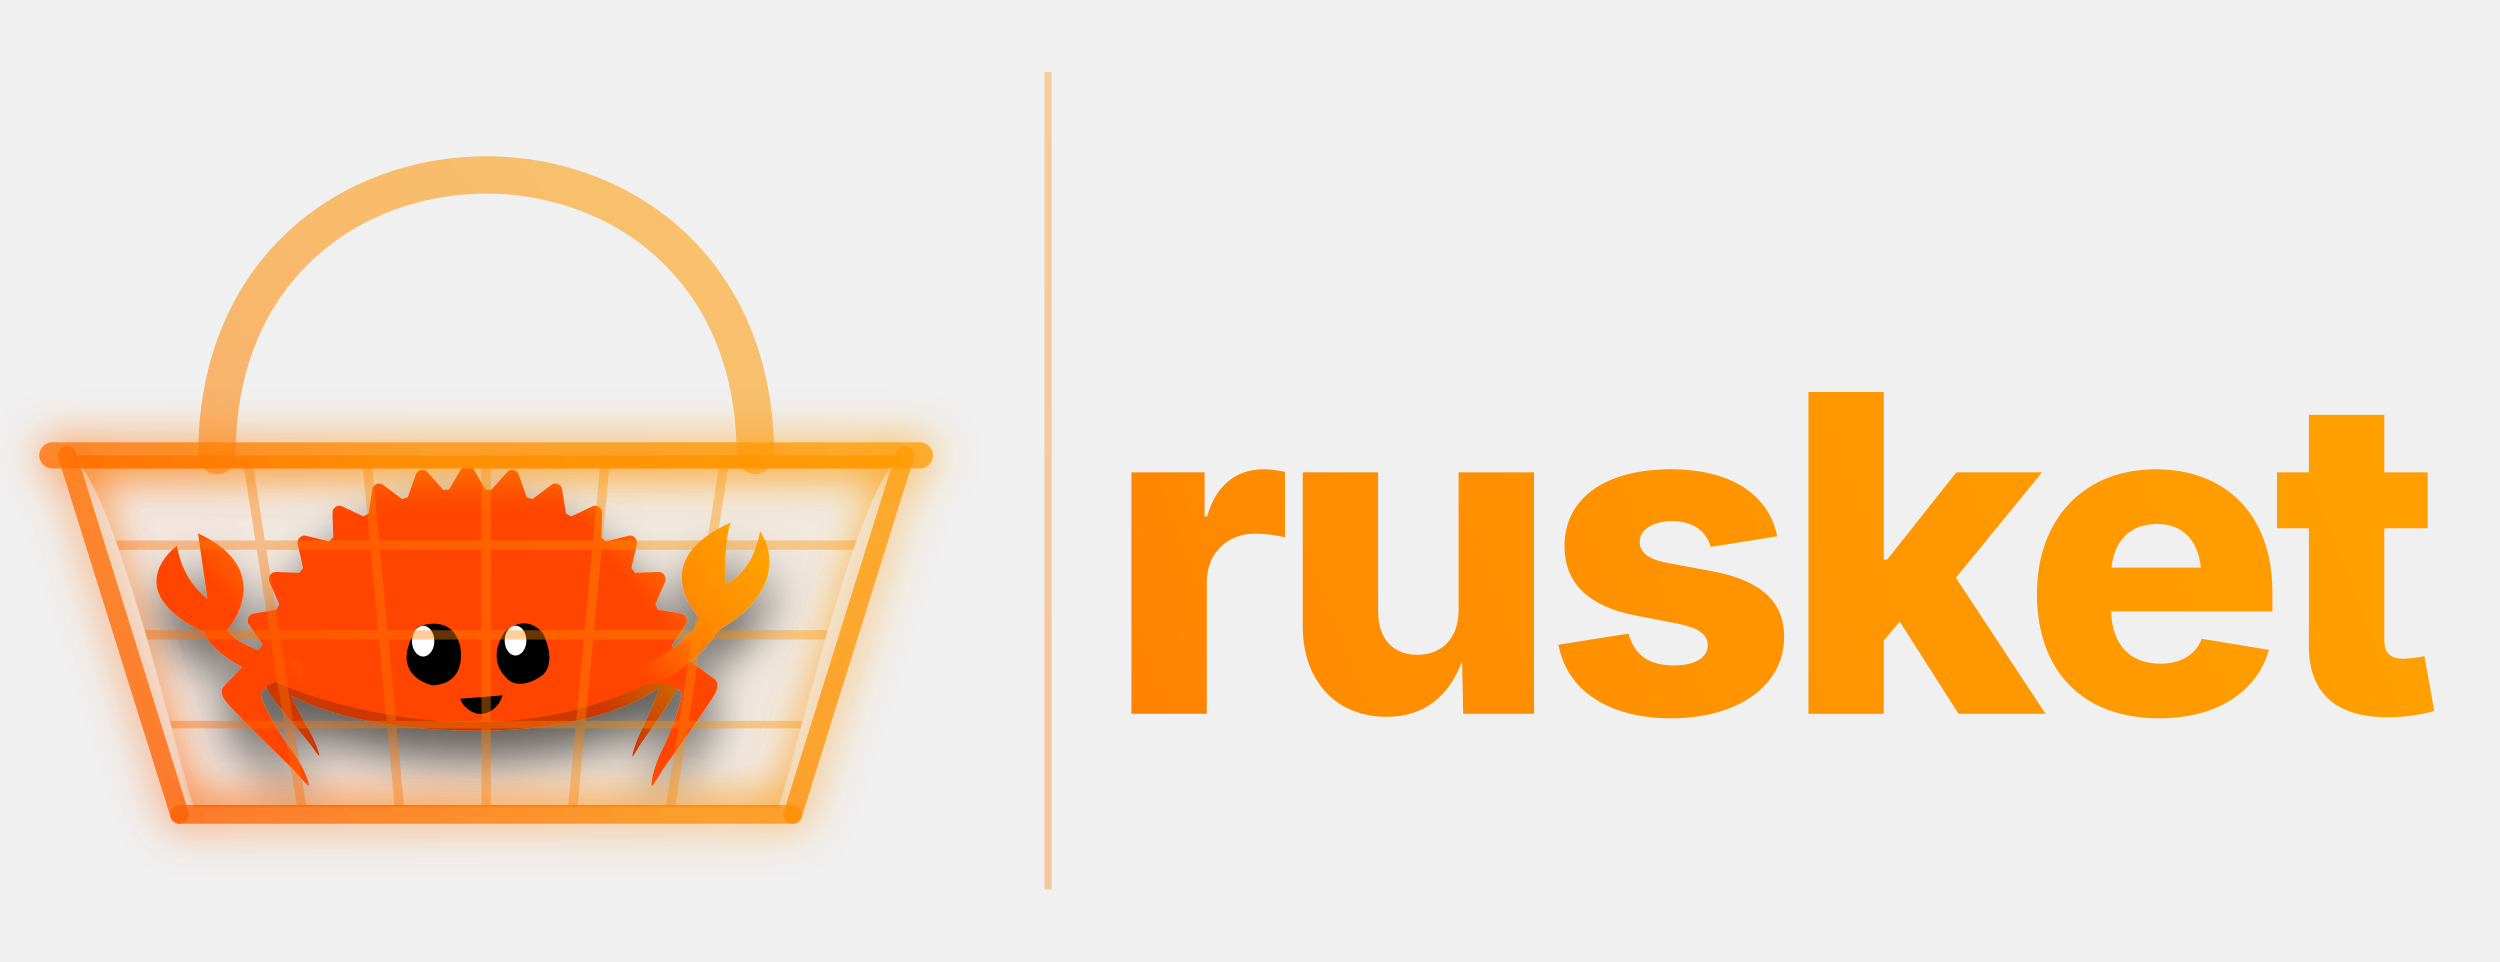
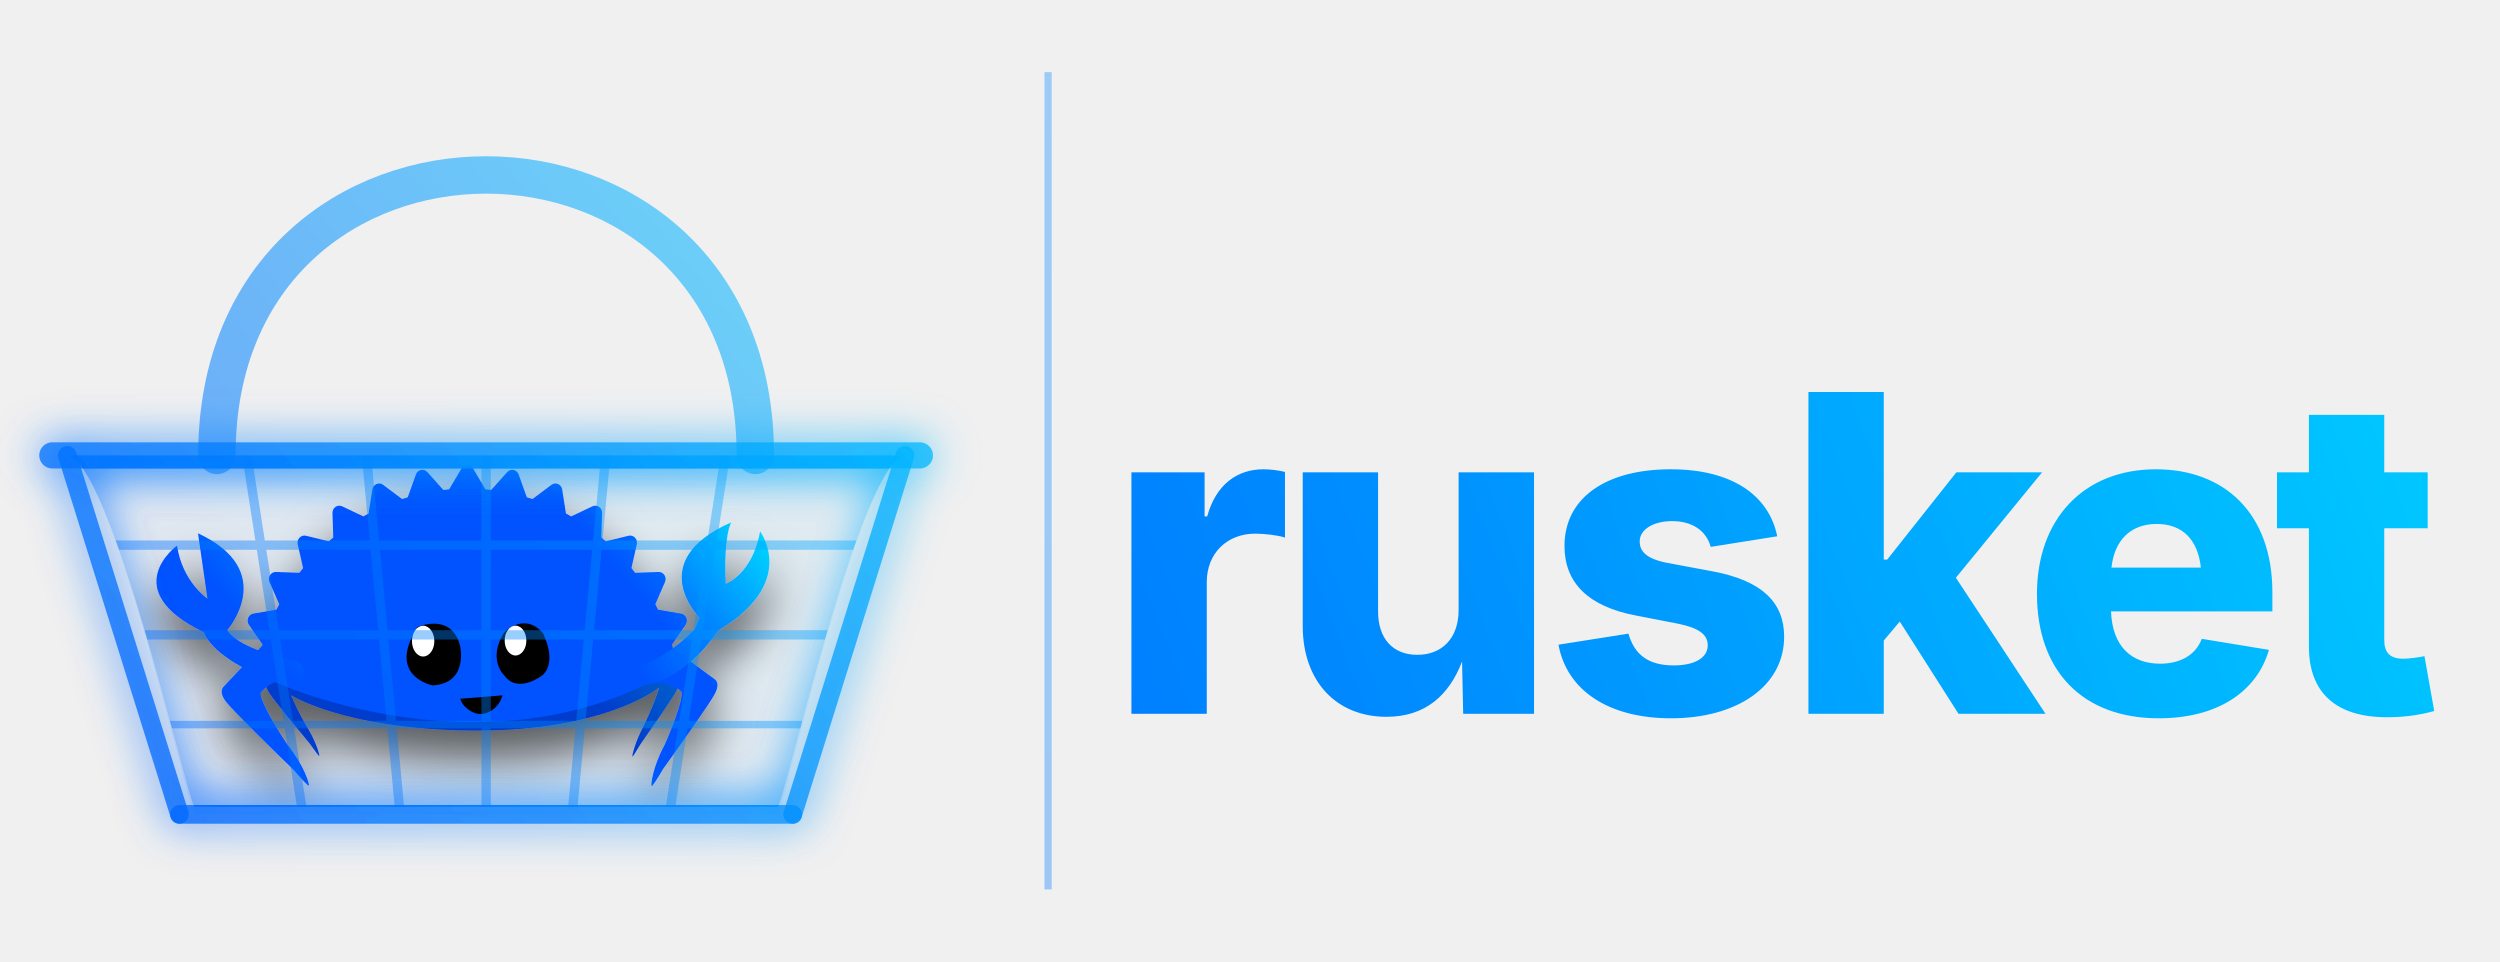
<svg xmlns="http://www.w3.org/2000/svg" viewBox="0 0 520 200" width="100%" height="100%">
  <defs>
    <linearGradient id="warmGlow" gradientUnits="userSpaceOnUse" x1="0%" y1="100%" x2="100%" y2="0%">
-       <stop offset="0%" stop-color="#FF4500" />
-       <stop offset="50%" stop-color="#FF8C00" />
-       <stop offset="100%" stop-color="#FFA500" />
+       <stop offset="0%" stop-color="#0052FF" />
+       <stop offset="50%" stop-color="#0088FF" />
+       <stop offset="100%" stop-color="#00D4FF" />
    </linearGradient>
    <linearGradient id="warmDark" gradientUnits="userSpaceOnUse" x1="0%" y1="100%" x2="100%" y2="0%">
-       <stop offset="0%" stop-color="#CC3700" />
-       <stop offset="50%" stop-color="#CC7000" />
-       <stop offset="100%" stop-color="#CC8400" />
+       <stop offset="0%" stop-color="#003DCC" />
+       <stop offset="50%" stop-color="#0066CC" />
+       <stop offset="100%" stop-color="#0099CC" />
    </linearGradient>
  </defs>
  <svg x="0" y="-5" width="210" height="180" viewBox="100 75 270 225" overflow="visible">
    <defs>
      <linearGradient id="warmGlow" gradientUnits="userSpaceOnUse" x1="0%" y1="100%" x2="100%" y2="0%">
-         <stop offset="0%" stop-color="#FF4500" />
-         <stop offset="50%" stop-color="#FF8C00" />
-         <stop offset="100%" stop-color="#FFA500" />
+         <stop offset="0%" stop-color="#0052FF" />
+         <stop offset="50%" stop-color="#0088FF" />
+         <stop offset="100%" stop-color="#00D4FF" />
      </linearGradient>
      <linearGradient id="warmDark" gradientUnits="userSpaceOnUse" x1="0%" y1="100%" x2="100%" y2="0%">
-         <stop offset="0%" stop-color="#CC3700" />
-         <stop offset="50%" stop-color="#CC7000" />
-         <stop offset="100%" stop-color="#CC8400" />
+         <stop offset="0%" stop-color="#003DCC" />
+         <stop offset="50%" stop-color="#0066CC" />
+         <stop offset="100%" stop-color="#0099CC" />
      </linearGradient>
      <filter id="glow9" x="-20%" y="-20%" width="140%" height="140%">
        <feGaussianBlur stdDeviation="6" result="blur" />
        <feMerge>
          <feMergeNode in="blur" />
          <feMergeNode in="SourceGraphic" />
        </feMerge>
      </filter>
      <filter id="shadow9" x="-50%" y="-50%" width="200%" height="200%">
        <feDropShadow dx="0" dy="8" stdDeviation="6" flood-color="#000000" flood-opacity="0.6" />
      </filter>
      <clipPath id="clip9">
        <path d="M 118,200 C 130,202 150,292 152,294 L 308,294 C 310,292 330,202 342,200 Z" />
      </clipPath>
    </defs>
    <style>
      .f9 { animation: bobble9 3s infinite ease-in-out; transform-origin: 230px 150px; }
      .b9 { animation: pg9 4s infinite alternate ease-in-out; }
      @keyframes bobble9 {
        0%   { transform: translateY(0px) rotate(0deg); }
        50%  { transform: translateY(-8px) rotate(1deg); }
        100% { transform: translateY(0px) rotate(0deg); }
      }
      @keyframes pg9 {
        0%   { stroke: url(#warmGlow); }
-         100% { stroke: url(#warmGlow); filter: drop-shadow(0 0 8px #FF7300); }
+         100% { stroke: url(#warmGlow); filter: drop-shadow(0 0 8px #0088FF); }
      }
    </style>
    <path d="M 158 200 C 158 100, 302 100, 302 200" fill="none" stroke="url(#warmGlow)" opacity="0.55" stroke-width="10" stroke-linecap="round" />
    <path d="M 118,200 C 130,202 150,294 152,296 L 308,296 C 310,294 330,202 342,200 Z" fill="url(#warmGlow)" fill-opacity="0.07" stroke="none" />
    <g clip-path="url(#clip9)">
      <g class="f9" filter="url(#shadow9)">
        <g transform="translate(140, 190) scale(0.14)">
          <g transform="matrix(1,0,0,1,1009.4,506.362)">
            <path d="M0,-7.203L-12.072,-32.209C-12.009,-33.156 -11.961,-34.107 -11.961,-35.062C-11.961,-63.408 -41.439,-89.533 -91.03,-110.451L-91.03,-93.058C-95.866,-94.977 -100.901,-96.845 -106.147,-98.651L-106.147,-106.759C-177.021,-132.319 -282.53,-148.537 -400.388,-148.537C-503.361,-148.537 -596.917,-136.157 -666.179,-115.983L-666.179,-87.737L-666.181,-87.737L-666.181,-121.925C-737.141,-99.375 -781.135,-68.048 -781.135,-33.41C-781.135,-27.95 -780.034,-22.572 -777.918,-17.297L-785.146,-4.43C-785.146,-4.43 -790.938,3.082 -780.74,18.932C-771.746,32.909 -726.692,87.617 -702.913,116.267C-692.699,130.954 -685.772,140.001 -685.167,139.126C-684.212,137.74 -691.518,110.165 -711.802,78.703C-721.268,61.808 -732.57,39.42 -739.356,22.884C-720.414,34.874 -609.126,90.913 -382.124,90.685C-150.13,90.453 -47.009,17.834 -35.691,7.948C-39.646,23.837 -53.159,55.981 -63.936,78.586C-81.642,110.917 -88.056,139.064 -87.232,140.456C-86.708,141.334 -80.667,132.015 -71.756,116.913C-51.025,87.37 -11.739,30.974 -3.889,16.608C5.007,0.323 0,-7.203 0,-7.203" style="fill:url(#warmDark);fill-rule:nonzero;" />
          </g>
          <g transform="matrix(1,0,0,1,1079.49,294.885)">
            <path d="M0,204.135L-79.343,145.689C-80.088,143.089 -80.833,140.488 -81.603,137.908L-55.541,100.154C-52.881,96.314 -52.345,91.322 -54.072,86.943C-55.803,82.585 -59.587,79.461 -64.062,78.696L-108.128,71.217C-109.837,67.732 -111.626,64.301 -113.422,60.898L-94.907,18.51C-93.004,14.193 -93.402,9.175 -95.929,5.256C-98.446,1.319 -102.715,-0.981 -107.267,-0.802L-151.991,0.823C-154.306,-2.193 -156.658,-5.18 -159.058,-8.114L-148.78,-53.546C-147.738,-58.158 -149.054,-62.989 -152.267,-66.34C-155.462,-69.679 -160.105,-71.062 -164.52,-69.979L-208.082,-59.27C-210.902,-61.763 -213.77,-64.223 -216.67,-66.635L-215.103,-113.276C-214.935,-117.997 -217.136,-122.484 -220.915,-125.105C-224.692,-127.741 -229.485,-128.137 -233.616,-126.179L-274.254,-106.858C-277.527,-108.736 -280.819,-110.595 -284.146,-112.395L-291.327,-158.356C-292.056,-163.012 -295.051,-166.968 -299.246,-168.774C-303.431,-170.591 -308.222,-170.002 -311.894,-167.238L-348.126,-140.053C-351.695,-141.238 -355.279,-142.373 -358.905,-143.46L-374.522,-187.045C-376.11,-191.488 -379.772,-194.751 -384.238,-195.669C-388.688,-196.578 -393.266,-195.037 -396.352,-191.589L-426.851,-157.47C-430.536,-157.893 -434.228,-158.28 -437.927,-158.601L-461.476,-198.277C-463.86,-202.295 -468.073,-204.741 -472.615,-204.741C-477.144,-204.741 -481.365,-202.295 -483.733,-198.277L-507.288,-158.601C-510.989,-158.28 -514.696,-157.893 -518.376,-157.47L-548.875,-191.589C-551.965,-195.037 -556.559,-196.578 -560.997,-195.669C-565.457,-194.739 -569.125,-191.488 -570.704,-187.045L-586.333,-143.46C-589.954,-142.373 -593.538,-141.23 -597.113,-140.053L-633.333,-167.238C-637.016,-170.012 -641.811,-170.599 -646.001,-168.774C-650.182,-166.968 -653.189,-163.012 -653.914,-158.356L-661.1,-112.395C-664.422,-110.595 -667.714,-108.746 -670.995,-106.858L-711.629,-126.179C-715.756,-128.145 -720.574,-127.741 -724.333,-125.105C-728.106,-122.484 -730.313,-117.997 -730.143,-113.276L-728.581,-66.635C-731.475,-64.223 -734.337,-61.763 -737.172,-59.27L-780.726,-69.979C-785.149,-71.053 -789.788,-69.679 -792.991,-66.34C-796.212,-62.989 -797.517,-58.158 -796.482,-53.546L-786.225,-8.114C-788.603,-5.169 -790.958,-2.193 -793.267,0.823L-837.991,-0.802C-842.504,-0.937 -846.812,1.319 -849.334,5.256C-851.861,9.175 -852.244,14.193 -850.363,18.51L-831.835,60.898C-833.634,64.301 -835.421,67.732 -837.144,71.217L-881.207,78.696C-885.686,79.45 -889.459,82.572 -891.201,86.943C-892.929,91.322 -892.368,96.314 -889.727,100.154L-863.661,137.908C-863.862,138.575 -864.048,139.247 -864.248,139.916L-937.944,218.201C-937.944,218.201 -949.24,227.052 -932.797,247.855C-918.297,266.206 -843.846,338.951 -804.526,377.06C-787.92,396.408 -776.542,408.389 -775.354,407.353C-773.478,405.708 -783.326,370.506 -816.036,329.204C-841.252,292.148 -873.977,235.155 -866.303,228.586C-866.303,228.586 -857.574,217.505 -840.061,209.529C-839.42,210.041 -840.723,209.022 -840.061,209.529C-840.061,209.529 -470.466,380.02 -127.632,212.413C-88.468,205.388 -64.759,226.368 -64.759,226.368C-56.583,231.108 -77.755,289.712 -95.166,328.505C-118.845,372.555 -122.317,406.927 -120.31,408.119C-119.042,408.876 -110.427,395.766 -98.138,374.902C-67.814,332.649 -10.492,252.1 0,232.534C11.895,210.352 0,204.135 0,204.135" style="fill:url(#warmGlow);fill-rule:nonzero;" />
          </g>
          <g transform="matrix(1,0,0,1,917.896,244.679)">
            <path d="M0,232.466C0,232.466 53.179,230 123.032,159.004L132.93,137.025C132.93,137.025 24.513,29.177 193.048,-45.266C193.048,-45.266 178.293,-21.154 182.622,72.006C182.622,72.006 233.437,54.357 248.336,-27.934C248.336,-27.934 322.456,69.79 167.834,161.443C167.834,161.443 95.294,277.732 -6.971,266.593L0,232.466Z" style="fill:url(#warmGlow);fill-rule:nonzero;" />
          </g>
          <g transform="matrix(1,0,0,1,676.997,488.361)">
            <path d="M0,-78.192C0,-78.192 36.935,-118.635 73.871,-78.192C73.871,-78.192 102.893,-24.265 73.871,2.695C73.871,2.695 26.384,40.443 0,2.695C0,2.695 -31.658,-26.964 0,-78.192" style="fill-rule:nonzero;" />
          </g>
          <g transform="matrix(1,0,0,1,719.761,425.169)">
            <path d="M0,0.004C0,15.75 -9.282,28.518 -20.732,28.518C-32.18,28.518 -41.462,15.75 -41.462,0.004C-41.462,-15.746 -32.18,-28.514 -20.732,-28.514C-9.282,-28.514 0,-15.746 0,0.004" style="fill:white;fill-rule:nonzero;" />
          </g>
          <g transform="matrix(1,0,0,1,512.148,482.736)">
            <path d="M0,-83.609C0,-83.609 63.355,-111.661 80.648,-49.047C80.648,-49.047 98.762,23.933 28.618,28.052C28.618,28.052 -60.826,10.824 0,-83.609" style="fill-rule:nonzero;" />
          </g>
          <g transform="matrix(1,0,0,1,543.968,426.204)">
            <path d="M0,0.002C0,16.241 -9.572,29.411 -21.381,29.411C-33.185,29.411 -42.76,16.241 -42.76,0.002C-42.76,-16.242 -33.185,-29.409 -21.381,-29.409C-9.572,-29.409 0,-16.242 0,0.002" style="fill:white;fill-rule:nonzero;" />
          </g>
          <g transform="matrix(1,0,0,1,593.317,576.574)">
            <path d="M0,-40.271L80.796,-46.755C80.796,-46.755 78.058,-33.749 67.517,-23.986C67.517,-23.986 39.727,6.484 7.844,-26.519C7.844,-26.519 2.627,-32.148 0,-40.271" style="fill-rule:nonzero;" />
          </g>
          <g transform="matrix(1,0,0,1,269.796,270.778)">
            <path d="M0,190.741C-0.667,190.741 -1.321,190.79 -1.973,190.842C-28.207,184.871 -101.946,165.657 -121.437,134.479C-121.437,134.479 -22.21,21.607 -177.297,-50.54L-159.24,74.338C-159.24,74.338 -207.049,42.389 -217.366,-27.008C-217.366,-27.008 -333.789,57.486 -165.982,138.466C-165.982,138.466 -150.762,195.653 -4.633,241.281L-4.526,240.846C-3.055,241.118 -1.549,241.281 0,241.281C13.808,241.281 25.003,229.969 25.003,216.01C25.003,202.054 13.808,190.741 0,190.741" style="fill:url(#warmGlow);fill-rule:nonzero;" />
          </g>
        </g>
      </g>
    </g>
    <polygon points="120,200 150,290 310,290 340,200" fill="none" />
    <g clip-path="url(#clip9)">
      <g filter="url(#glow9)">
        <line x1="114" y1="200" x2="346" y2="200" stroke="url(#warmGlow)" stroke-width="7" stroke-linecap="round" opacity="0.75" />
        <line x1="148" y1="296" x2="312" y2="296" stroke="url(#warmGlow)" stroke-width="5" stroke-linecap="round" opacity="0.75" />
        <line x1="118" y1="200" x2="148" y2="296" stroke="url(#warmGlow)" stroke-width="5" stroke-linecap="round" opacity="0.75" />
        <line x1="342" y1="200" x2="312" y2="296" stroke="url(#warmGlow)" stroke-width="5" stroke-linecap="round" opacity="0.75" />
      </g>
      <g stroke="url(#warmGlow)" stroke-linecap="round" opacity="0.4">
        <line x1="120" y1="224" x2="340" y2="224" stroke-width="2.5" />
        <line x1="124" y1="248" x2="336" y2="248" stroke-width="2.5" />
        <line x1="130" y1="272" x2="330" y2="272" stroke-width="2" />
        <line x1="166" y1="200" x2="181" y2="296" stroke-width="2.5" />
        <line x1="198" y1="200" x2="207" y2="296" stroke-width="2.5" />
        <line x1="230" y1="200" x2="230" y2="296" stroke-width="2.5" />
        <line x1="262" y1="200" x2="253" y2="296" stroke-width="2.5" />
        <line x1="294" y1="200" x2="279" y2="296" stroke-width="2.5" />
      </g>
    </g>
    <g filter="url(#glow9)">
      <line x1="114" y1="200" x2="346" y2="200" stroke="url(#warmGlow)" stroke-width="7" stroke-linecap="round" opacity="0.75" />
      <line x1="148" y1="296" x2="312" y2="296" stroke="url(#warmGlow)" stroke-width="5" stroke-linecap="round" opacity="0.75" />
      <line x1="118" y1="200" x2="148" y2="296" stroke="url(#warmGlow)" stroke-width="5" stroke-linecap="round" opacity="0.75" />
      <line x1="342" y1="200" x2="312" y2="296" stroke="url(#warmGlow)" stroke-width="5" stroke-linecap="round" opacity="0.75" />
    </g>
  </svg>
  <line x1="218" y1="15" x2="218" y2="185" stroke="url(#warmGlow)" stroke-width="1.5" opacity="0.35" />
  <text x="369" y="115" font-family="Inter, system-ui, -apple-system, sans-serif" font-weight="800" font-size="92px" fill="url(#warmGlow)" letter-spacing="-3px" text-anchor="middle" dominant-baseline="central">rusket</text>
</svg>
